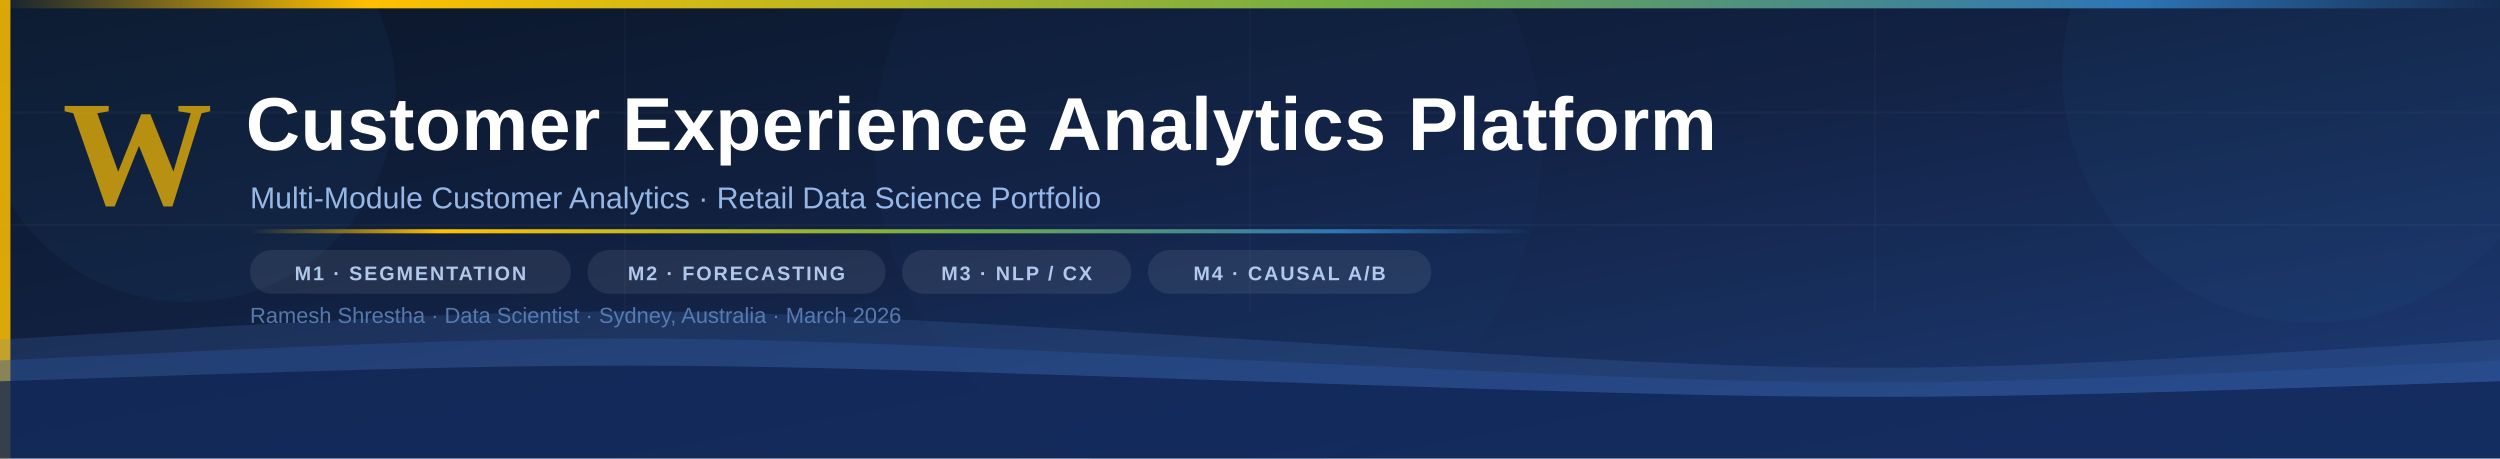
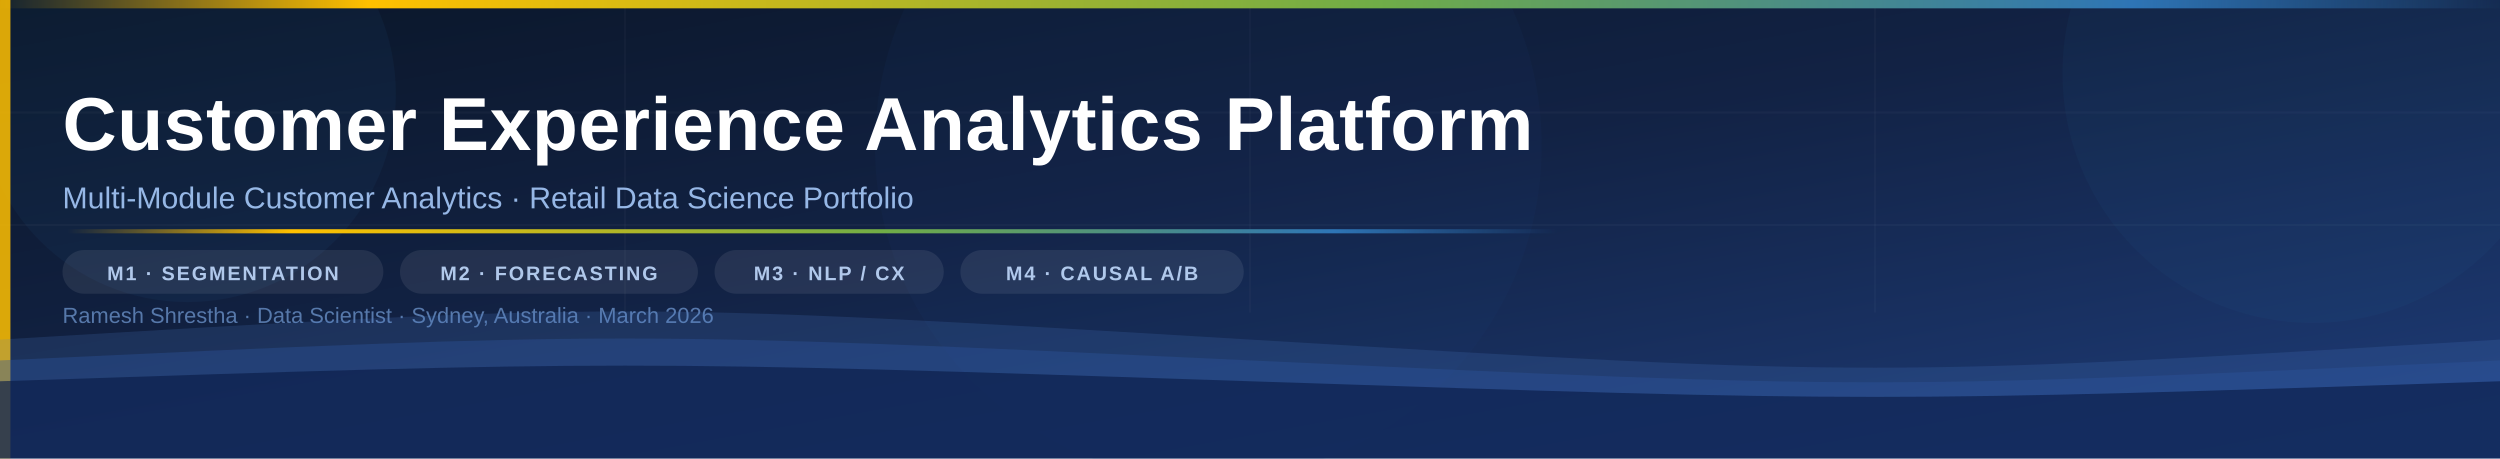
<svg xmlns="http://www.w3.org/2000/svg" viewBox="0 0 1200 220" width="1200" height="220">
  <defs>
    <linearGradient id="bgGrad" x1="0%" y1="0%" x2="100%" y2="100%">
      <stop offset="0%" stop-color="#0a1628" />
      <stop offset="45%" stop-color="#122244" />
      <stop offset="100%" stop-color="#1e3d7a" />
    </linearGradient>
    <linearGradient id="accentGrad" x1="0%" y1="0%" x2="100%" y2="0%">
      <stop offset="0%" stop-color="#ffc000" stop-opacity="0" />
      <stop offset="15%" stop-color="#ffc000" stop-opacity="1" />
      <stop offset="55%" stop-color="#70ad47" stop-opacity="1" />
      <stop offset="85%" stop-color="#2E75B6" stop-opacity="1" />
      <stop offset="100%" stop-color="#2E75B6" stop-opacity="0" />
    </linearGradient>
    <clipPath id="svgClip">
      <rect width="1200" height="220" />
    </clipPath>
  </defs>
  <style>
    @keyframes wave1 {
      0%   { transform: translateX(0px); }
      100% { transform: translateX(-1200px); }
    }
    @keyframes wave2 {
      0%   { transform: translateX(-400px); }
      100% { transform: translateX(-1600px); }
    }
    @keyframes wave3 {
      0%   { transform: translateX(-800px); }
      100% { transform: translateX(-2000px); }
    }
    @keyframes shimmer {
      0%   { opacity: 0.55; }
      50%  { opacity: 1.0; }
      100% { opacity: 0.55; }
    }
    .wv1 { animation: wave1 16s linear infinite; }
    .wv2 { animation: wave2 11s linear infinite; }
    .wv3 { animation: wave3  7s linear infinite; }
    .glow { animation: shimmer 4s ease-in-out infinite; }
  </style>
  <rect width="1200" height="220" fill="url(#bgGrad)" />
  <line x1="0" y1="54" x2="1200" y2="54" stroke="#ffffff" stroke-opacity="0.03" stroke-width="1" />
  <line x1="0" y1="108" x2="1200" y2="108" stroke="#ffffff" stroke-opacity="0.03" stroke-width="1" />
  <line x1="300" y1="0" x2="300" y2="150" stroke="#ffffff" stroke-opacity="0.025" stroke-width="1" />
  <line x1="600" y1="0" x2="600" y2="150" stroke="#ffffff" stroke-opacity="0.025" stroke-width="1" />
  <line x1="900" y1="0" x2="900" y2="150" stroke="#ffffff" stroke-opacity="0.025" stroke-width="1" />
  <circle cx="90" cy="45" r="100" fill="#2E75B6" fill-opacity="0.07" />
  <circle cx="1110" cy="35" r="120" fill="#2E75B6" fill-opacity="0.06" />
  <circle cx="580" cy="70" r="160" fill="#1a4080" fill-opacity="0.08" />
  <rect x="0" y="0" width="5" height="220" fill="#ffc000" fill-opacity="0.85" />
-   <text x="30" y="98" font-family="Georgia,'Times New Roman',serif" font-size="72" font-weight="900" fill="#ffc000" fill-opacity="0.70" class="glow">W</text>
-   <text x="118" y="72" font-family="'Segoe UI',Arial,Helvetica,sans-serif" font-size="36" font-weight="700" letter-spacing="0.3" fill="#ffffff">Customer Experience Analytics Platform</text>
-   <text x="120" y="100" font-family="'Segoe UI',Arial,Helvetica,sans-serif" font-size="14.5" font-weight="400" fill="rgba(170,205,255,0.87)">Multi-Module Customer Analytics  ·  Retail Data Science Portfolio</text>
-   <rect x="118" y="110" width="620" height="2" rx="1" fill="url(#accentGrad)" class="glow" />
-   <rect x="120" y="120" width="154" height="21" rx="10.5" fill="rgba(255,255,255,0.08)" />
-   <text x="197" y="134.5" text-anchor="middle" font-family="'Segoe UI',Arial,sans-serif" font-size="9.5" font-weight="600" letter-spacing="0.9" fill="rgba(195,220,255,0.88)">M1 · SEGMENTATION</text>
-   <rect x="282" y="120" width="143" height="21" rx="10.5" fill="rgba(255,255,255,0.08)" />
-   <text x="353.5" y="134.5" text-anchor="middle" font-family="'Segoe UI',Arial,sans-serif" font-size="9.5" font-weight="600" letter-spacing="0.9" fill="rgba(195,220,255,0.88)">M2 · FORECASTING</text>
-   <rect x="433" y="120" width="110" height="21" rx="10.5" fill="rgba(255,255,255,0.08)" />
-   <text x="488" y="134.5" text-anchor="middle" font-family="'Segoe UI',Arial,sans-serif" font-size="9.5" font-weight="600" letter-spacing="0.9" fill="rgba(195,220,255,0.88)">M3 · NLP / CX</text>
-   <rect x="551" y="120" width="136" height="21" rx="10.5" fill="rgba(255,255,255,0.08)" />
-   <text x="619" y="134.5" text-anchor="middle" font-family="'Segoe UI',Arial,sans-serif" font-size="9.5" font-weight="600" letter-spacing="0.9" fill="rgba(195,220,255,0.88)">M4 · CAUSAL A/B</text>
-   <text x="120" y="155" font-family="'Segoe UI',Arial,sans-serif" font-size="10.5" fill="rgba(130,175,235,0.62)">
+   <text x="30" y="72" font-family="'Segoe UI',Arial,Helvetica,sans-serif" font-size="36" font-weight="700" letter-spacing="0.3" fill="#ffffff">Customer Experience Analytics Platform</text>
+   <text x="30" y="100" font-family="'Segoe UI',Arial,Helvetica,sans-serif" font-size="14.5" font-weight="400" fill="rgba(170,205,255,0.87)">Multi-Module Customer Analytics  ·  Retail Data Science Portfolio</text>
+   <rect x="30" y="110" width="720" height="2" rx="1" fill="url(#accentGrad)" class="glow" />
+   <rect x="30" y="120" width="154" height="21" rx="10.5" fill="rgba(255,255,255,0.08)" />
+   <text x="107" y="134.5" text-anchor="middle" font-family="'Segoe UI',Arial,sans-serif" font-size="9.5" font-weight="600" letter-spacing="0.9" fill="rgba(195,220,255,0.88)">M1 · SEGMENTATION</text>
+   <rect x="192" y="120" width="143" height="21" rx="10.5" fill="rgba(255,255,255,0.08)" />
+   <text x="263.5" y="134.5" text-anchor="middle" font-family="'Segoe UI',Arial,sans-serif" font-size="9.5" font-weight="600" letter-spacing="0.9" fill="rgba(195,220,255,0.88)">M2 · FORECASTING</text>
+   <rect x="343" y="120" width="110" height="21" rx="10.5" fill="rgba(255,255,255,0.08)" />
+   <text x="398" y="134.5" text-anchor="middle" font-family="'Segoe UI',Arial,sans-serif" font-size="9.5" font-weight="600" letter-spacing="0.9" fill="rgba(195,220,255,0.88)">M3 · NLP / CX</text>
+   <rect x="461" y="120" width="136" height="21" rx="10.5" fill="rgba(255,255,255,0.08)" />
+   <text x="529" y="134.5" text-anchor="middle" font-family="'Segoe UI',Arial,sans-serif" font-size="9.5" font-weight="600" letter-spacing="0.9" fill="rgba(195,220,255,0.88)">M4 · CAUSAL A/B</text>
+   <text x="30" y="155" font-family="'Segoe UI',Arial,sans-serif" font-size="10.5" fill="rgba(130,175,235,0.62)">
    Ramesh Shrestha  ·  Data Scientist  ·  Sydney, Australia  ·  March 2026
  </text>
  <g clip-path="url(#svgClip)">
    <g class="wv1">
      <path d="M 0,163 C 300,145 300,145 600,163 C 900,181 900,181 1200,163                C 1500,145 1500,145 1800,163 C 2100,181 2100,181 2400,163                L 2400,220 L 0,220 Z" fill="rgba(80,130,210,0.18)" />
    </g>
    <g class="wv2">
      <path d="M 0,173 C 300,159 300,159 600,173 C 900,187 900,187 1200,173                C 1500,159 1500,159 1800,173 C 2100,187 2100,187 2400,173                L 2400,220 L 0,220 Z" fill="rgba(45,85,158,0.38)" />
    </g>
    <g class="wv3">
      <path d="M 0,183 C 300,173 300,173 600,183 C 900,193 900,193 1200,183                C 1500,173 1500,173 1800,183 C 2100,193 2100,193 2400,183                L 2400,220 L 0,220 Z" fill="rgba(10,28,72,0.65)" />
    </g>
  </g>
  <rect x="0" y="0" width="1200" height="4" fill="url(#accentGrad)" />
</svg>
